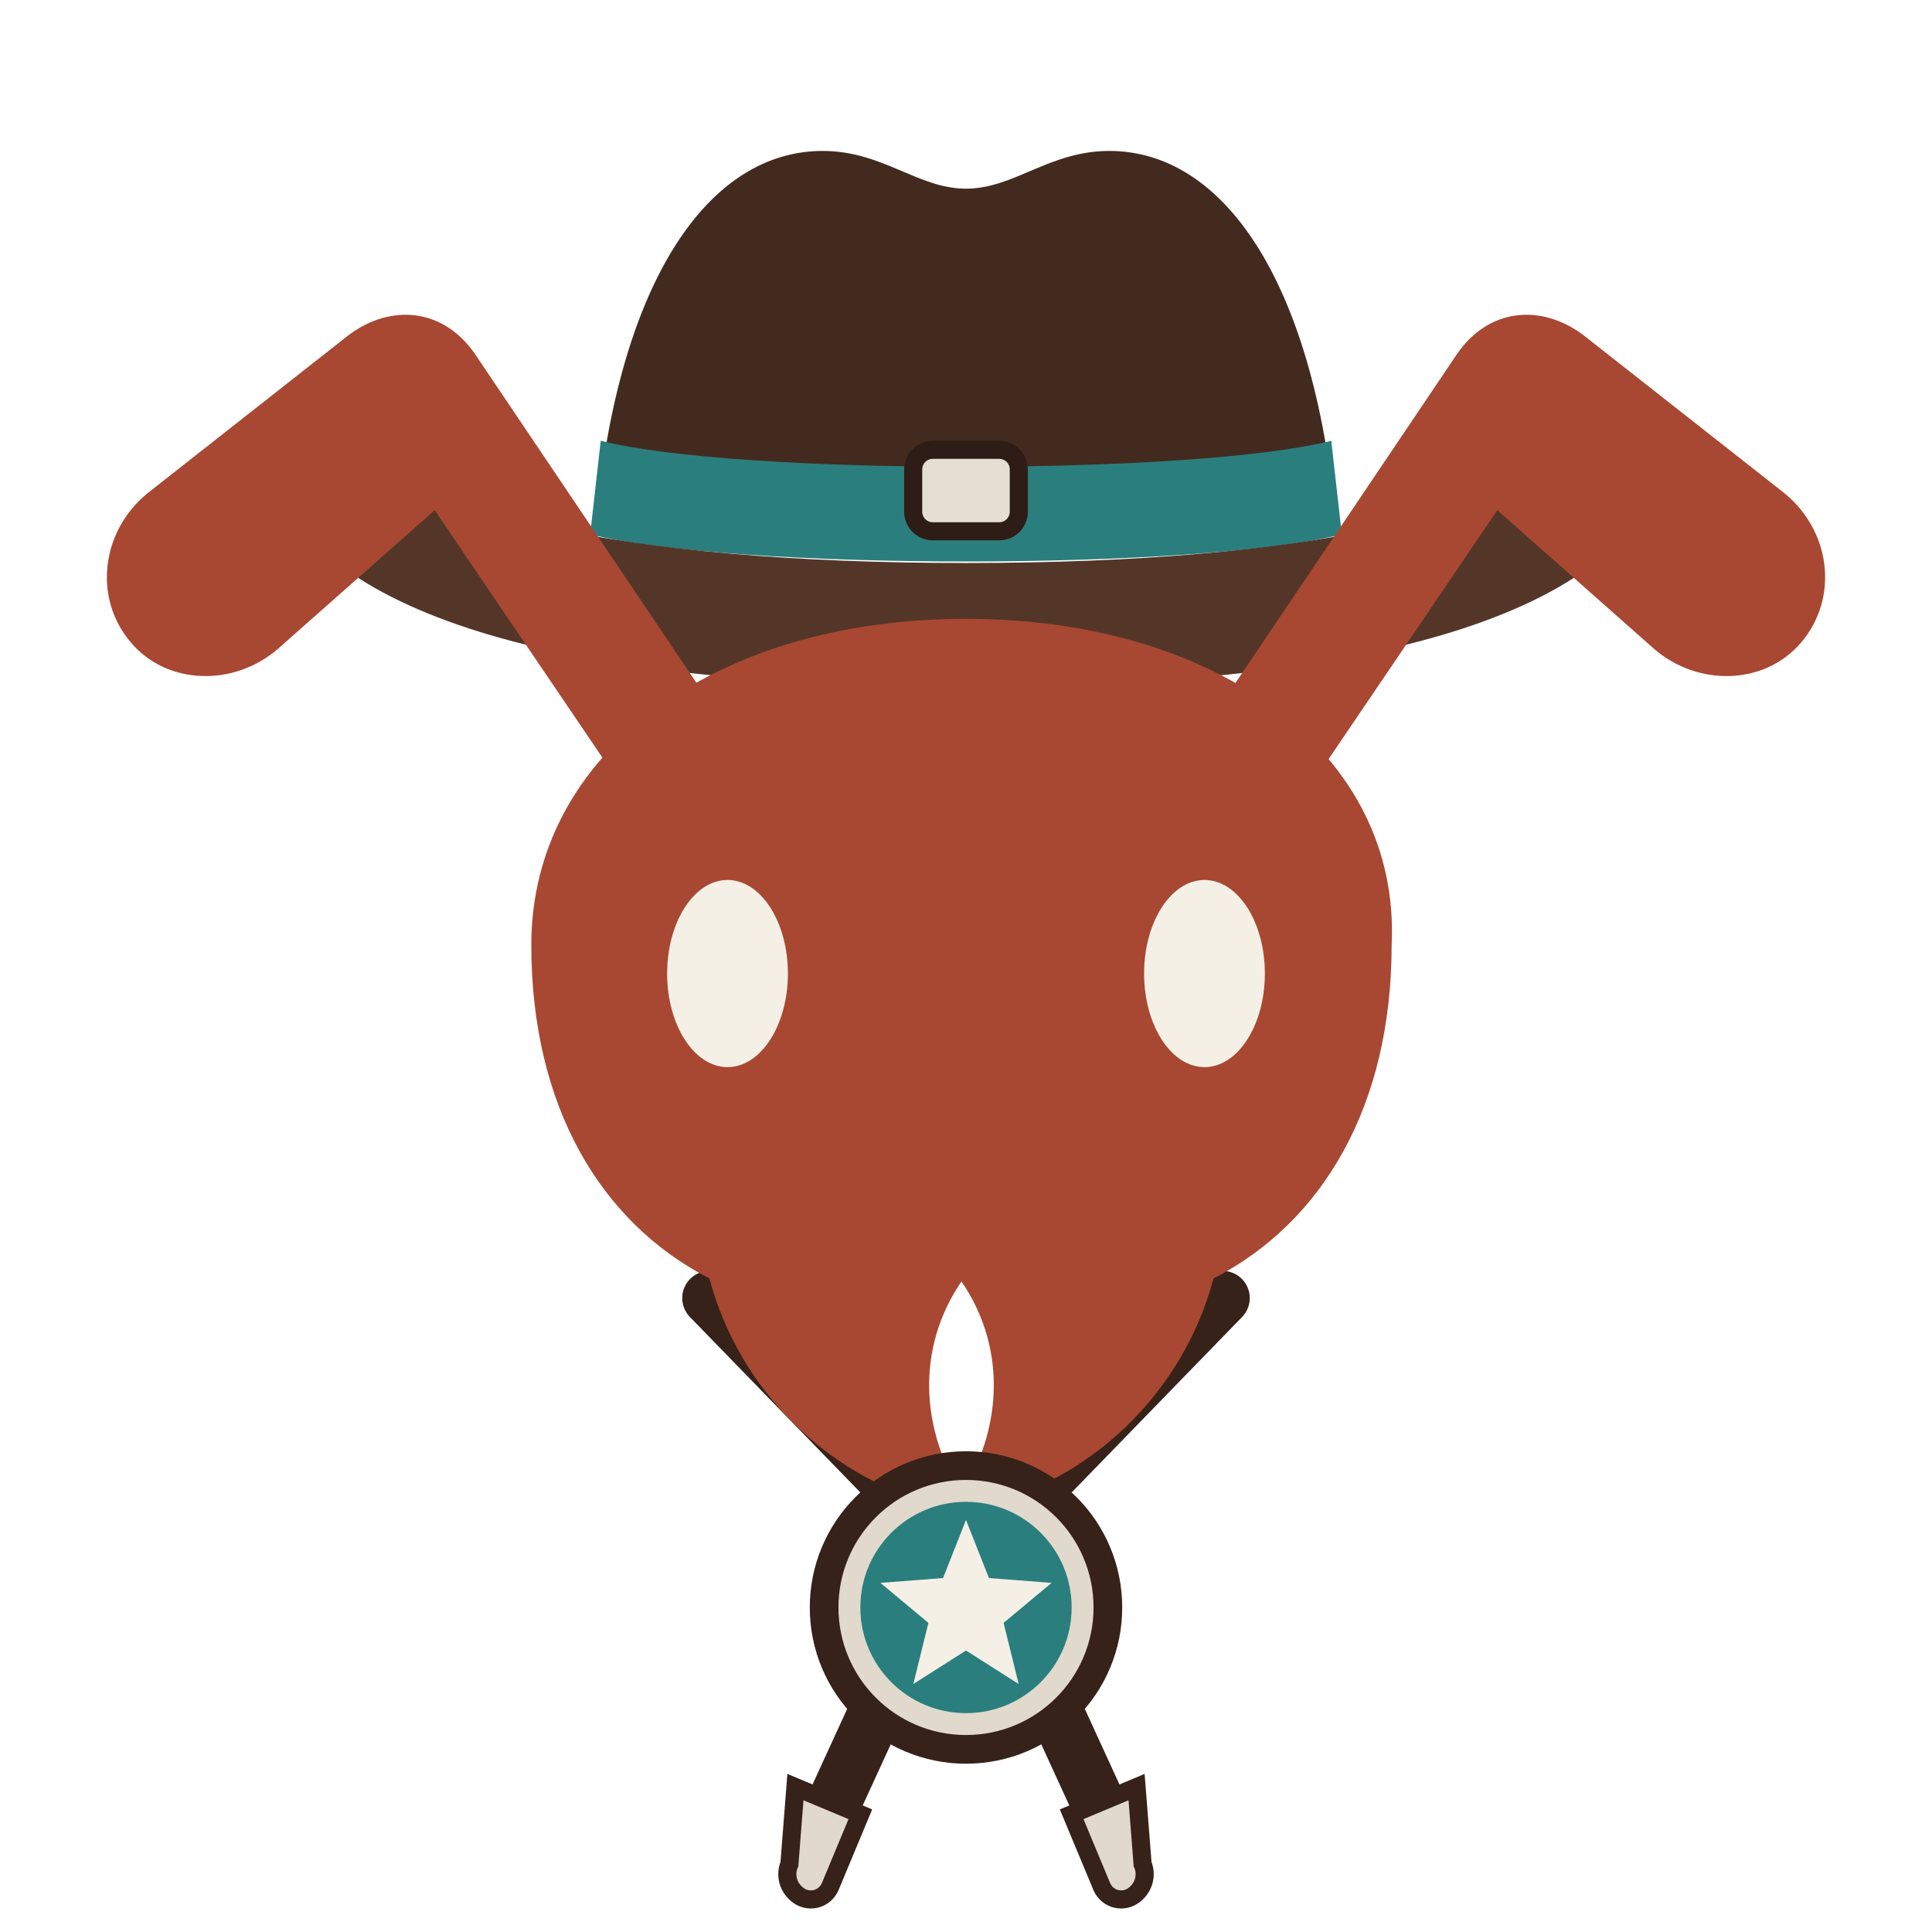
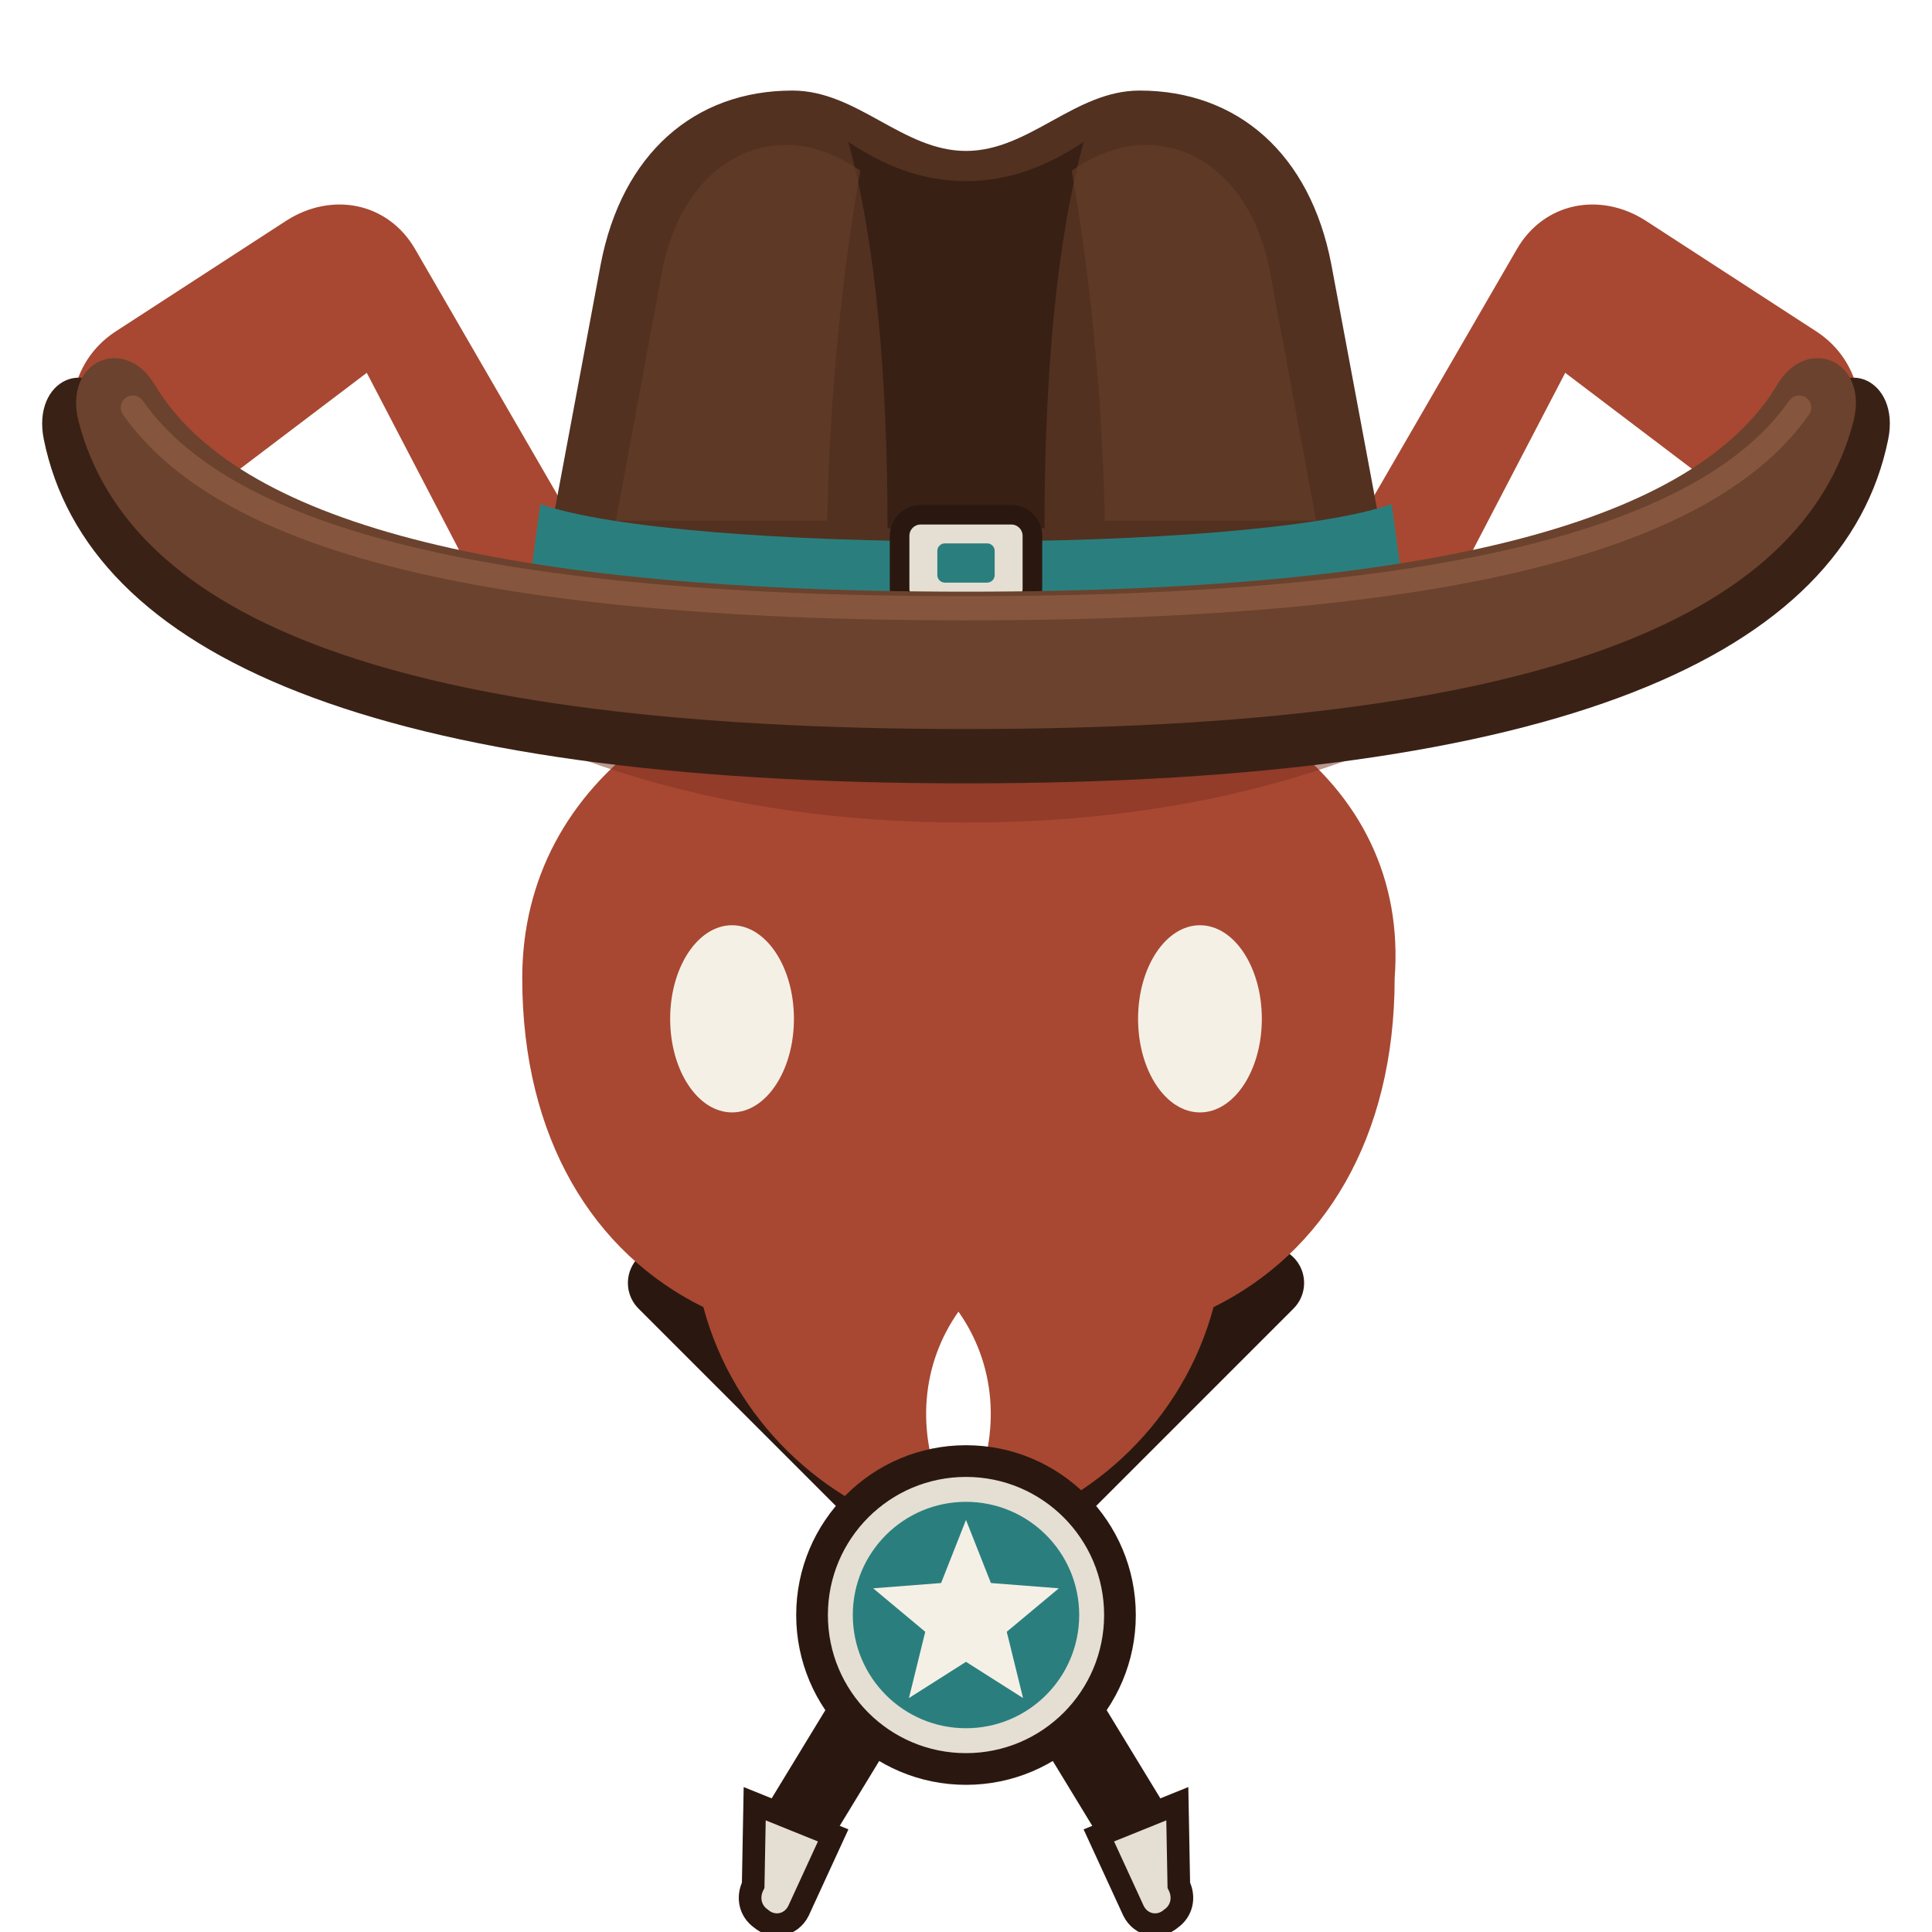
<svg xmlns="http://www.w3.org/2000/svg" viewBox="0 0 128 128" width="256" height="256" fill="none">
-   <path d="M39.5 34.5C41 18.5 47 10 54.5 10c4 0 6.3 2.5 9.5 2.5s5.5-2.5 9.5-2.5C81 10 87 18.5 88.5 34.5Z" fill="#432a1f" />
-   <path d="M39.8 29.2c9 2.3 39.4 2.3 48.4 0l.7 6.2c-9.5 2.4-40.3 2.4-49.8 0Z" fill="#2a7f7e" />
-   <rect x="60.5" y="29.8" width="7" height="5.4" rx="1.3" fill="#e5dfd3" stroke="#2e1d16" stroke-width="1.2" />
-   <path d="M22.5 28.5c4.5 5.4 18.5 8.8 41.5 8.8s37-3.4 41.5-8.8c2.3-2.8 6-1.1 4.8 2.6-3.1 9.5-19 14.4-46.3 14.4S20.8 40.6 17.7 31.1c-1.2-3.7 2.5-5.4 4.8-2.6Z" fill="#543628" />
-   <g stroke="#362219" stroke-width="3.6" stroke-linecap="round" stroke-linejoin="round">
-     <path d="M47 86 64 103.5 81 86" />
-     <path d="M60.5 108 55 120" />
-     <path d="M67.5 108 73 120" />
+   <g fill="#a84832">
+     <path d="M44 45 27.5 16.5c-1.8-3.1-5.5-3.8-8.5-1.9L7.6 22c-3 2-3.7 6-1.6 8.9 2.1 2.8 6 3.2 8.8 1l9.5-7.2 11.2 21.5Z" />
+     <path d="M84 45 100.5 16.5c1.8-3.1 5.5-3.8 8.5-1.9l11.4 7.4c3 2 3.7 6 1.6 8.9-2.1 2.8-6 3.2-8.8 1l-9.5-7.2-11.2 21.5Z" />
  </g>
-   <g fill="#e0d9cc" stroke="#362219" stroke-width="1.2">
-     <path d="M52.7 118.4 57 120.2l-2 4.8c-.4.9-1.5 1.1-2.2.5-.6-.5-.8-1.3-.5-2Z" />
-     <path d="M75.3 118.4 71 120.2l2 4.8c.4.9 1.5 1.1 2.2.5.6-.5.8-1.3.5-2Z" />
+   <g stroke="#2a1810" stroke-width="4.8" stroke-linecap="round" stroke-linejoin="round">
+     <path d="M44 85 64 105 84 85" />
+     <path d="M59.5 110 52.5 121.5" />
+     <path d="M68.5 110 75.5 121.5" />
  </g>
-   <g fill="#a84832">
-     <path d="M48 48 31.5 23.5c-2.1-3.1-5.6-3.4-8.4-1.3L10 32.5c-3.3 2.5-3.9 7.1-1.3 10.1 2.4 2.8 6.8 2.9 9.7.4l10.4-9.2 12.2 18Z" />
-     <path d="M80 48 96.5 23.5c2.1-3.1 5.6-3.4 8.4-1.3L118 32.5c3.3 2.5 3.9 7.1 1.3 10.1-2.4 2.8-6.8 2.9-9.7.4l-10.4-9.2-12.2 18Z" />
-     <path d="M64 41c-16.8 0-28.8 9-28.8 21.6 0 10.7 4.6 18.4 11.8 22.1 2 7.5 7.9 13 14.4 14.8 1.4.4 2.1-.7 1.4-2.2-2-4.4-1.5-8.9.9-12.4 2.4 3.5 2.9 8 .9 12.4-.7 1.5 0 2.6 1.4 2.2 6.5-1.8 12.4-7.3 14.4-14.8 7.2-3.7 11.8-11.4 11.8-22.1C92.8 50 80.8 41 64 41Z" />
+   <g fill="#e5dfd3" stroke="#2a1810" stroke-width="1.5">
+     <path d="M50 119.5 55.2 121.6l-2.3 5c-.5 1-1.7 1.2-2.5.5-.7-.5-.9-1.4-.5-2.2Z" />
+     <path d="M78 119.5 72.8 121.6l2.3 5c.5 1 1.7 1.2 2.5.5.7-.5.9-1.4.5-2.2Z" />
  </g>
-   <ellipse cx="48.2" cy="64.5" rx="4" ry="6.2" fill="#f5f0e6" />
-   <ellipse cx="79.8" cy="64.5" rx="4" ry="6.2" fill="#f5f0e6" />
-   <circle cx="64" cy="106.5" r="9.4" fill="#e0d9cc" stroke="#362219" stroke-width="1.9" />
-   <circle cx="64" cy="106.5" r="7" fill="#2a7f7e" />
-   <path d="M64 100.7l1.52 3.85 4.15.32-3.18 2.65 1 4.05L64 109.35l-3.49 2.22 1-4.05-3.18-2.65 4.15-.32Z" fill="#f5f0e6" />
+   <path fill="#a84832" d="M64 43c-17.2 0-29.4 8.6-29.4 21.8 0 10.6 4.7 18.2 12 21.8 2 7.5 8 13 14.6 14.8 1.4.4 2.1-.7 1.4-2.2-2-4.4-1.5-8.9.9-12.3 2.4 3.4 2.9 7.9.9 12.3-.7 1.5 0 2.6 1.4 2.2 6.6-1.8 12.6-7.3 14.6-14.8 7.3-3.6 12-11.2 12-21.8C93.4 51.6 81.2 43 64 43Z" />
+   <ellipse cx="48.5" cy="67.5" rx="4.1" ry="6.2" fill="#f5f0e6" />
+   <ellipse cx="79.5" cy="67.5" rx="4.1" ry="6.2" fill="#f5f0e6" />
+   <path d="M36.5 49.5c8.8 3.6 18.3 5 27.5 5s18.7-1.4 27.5-5c-5.2-4.5-15-6.8-27.5-6.8s-22.3 2.3-27.5 6.8Z" fill="#7c3020" opacity="0.5" />
+   <path d="M35.5 40.5 39.8 17.5C41.2 10.2 46 6 52.5 6c4.3 0 7.3 4 11.5 4s7.2-4 11.5-4c6.5 0 11.3 4.2 12.7 11.5l4.3 23Z" fill="#523121" />
+   <path d="M56.2 9.4c2.4 1.6 4.9 2.6 7.8 2.6s5.4-1 7.8-2.6c-1.8 6.5-2.6 15.5-2.6 25.6H58.8c0-10.1-.8-19.1-2.6-25.6Z" fill="#382014" />
+   <path d="M40.8 34.5 43.9 17.8c1-5 4.2-8.2 8.2-8.2 1.8 0 3.4.7 4.9 1.7-1.2 6.8-2 14.5-2.2 23.2Z" fill="#653d29" opacity="0.6" />
+   <path d="M87.2 34.5 84.1 17.8c-1-5-4.2-8.2-8.2-8.2-1.8 0-3.4.7-4.9 1.7 1.2 6.8 2 14.5 2.2 23.2Z" fill="#653d29" opacity="0.6" />
+   <path d="M35.8 33.4c9.5 3.3 46.9 3.3 56.4 0l.9 6.6c-10.5 3.5-47.7 3.5-58.2 0Z" fill="#2a7f7e" />
+   <rect x="59.6" y="34.1" width="8.8" height="6.3" rx="1.4" fill="#e5dfd3" stroke="#2a1810" stroke-width="1.3" />
+   <rect x="62.1" y="36" width="3.8" height="2.6" rx="0.5" fill="#2a7f7e" />
+   <path d="M7.5 26.8c3.6 7.8 14 13.8 29.2 16.5 9.2 1.6 18.4 2.4 27.3 2.4s18.1-.8 27.3-2.4c15.2-2.7 25.6-8.7 29.2-16.5 1.5-3.3 5.4-1.7 4.6 2.3-2.9 14.3-21.8 22.8-61.1 22.8S5.8 43.4 2.9 29.1c-.8-4 3.1-5.6 4.6-2.3Z" fill="#3a2116" />
+   <path d="M10.2 25.4c5 8.5 20.6 13.8 53.8 13.8s48.8-5.3 53.8-13.8c2-3.2 6-1.5 5 2.5-3.4 13.1-21 20.4-58.8 20.4S8.6 41 5.2 27.9c-1-4 3-5.7 5-2.5Z" fill="#6b422d" />
+   <path d="M8.8 27c5.8 8.3 22 13.3 55.2 13.3s49.4-5 55.2-13.3" stroke="#85563d" stroke-width="1.6" stroke-linecap="round" />
+   <circle cx="64" cy="107" r="10.2" fill="#e5dfd3" stroke="#2a1810" stroke-width="2.1" />
+   <circle cx="64" cy="107" r="7.5" fill="#2a7f7e" />
+   <path d="M64 100.7l1.65 4.18 4.5.35-3.45 2.88 1.08 4.39L64 110.1l-3.78 2.4 1.08-4.39-3.45-2.88 4.5-.35Z" fill="#f5f0e6" />
</svg>
